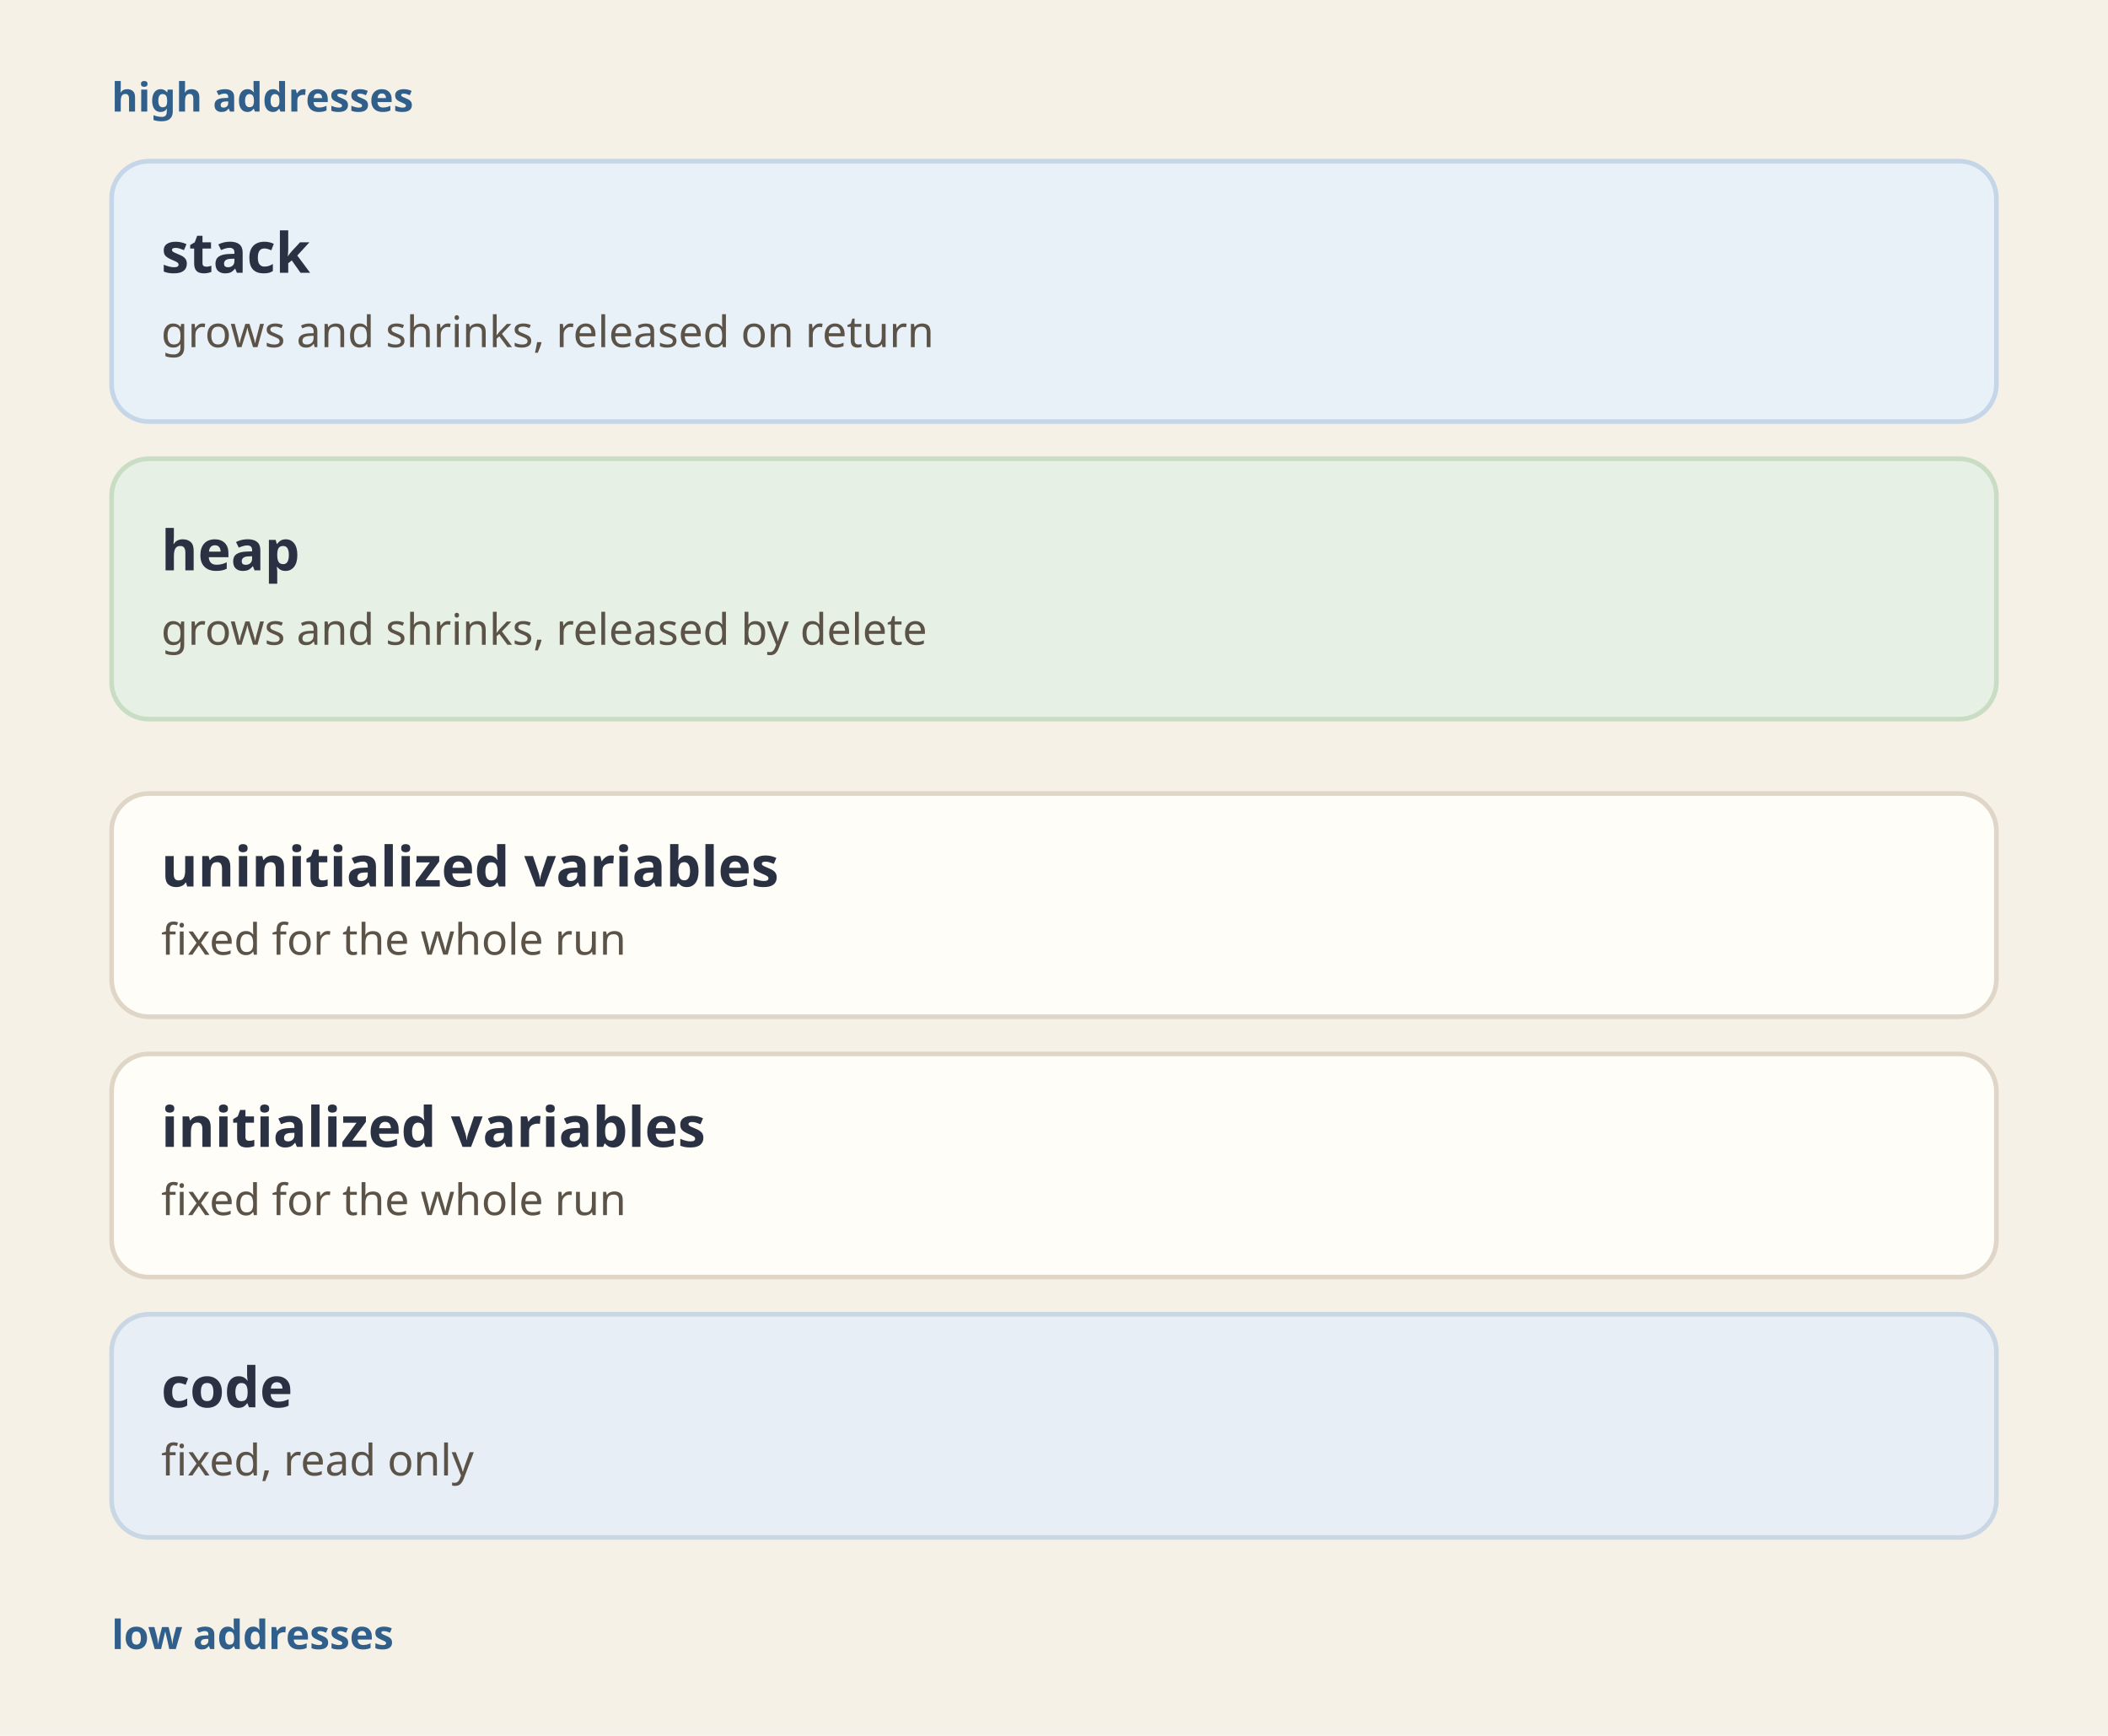
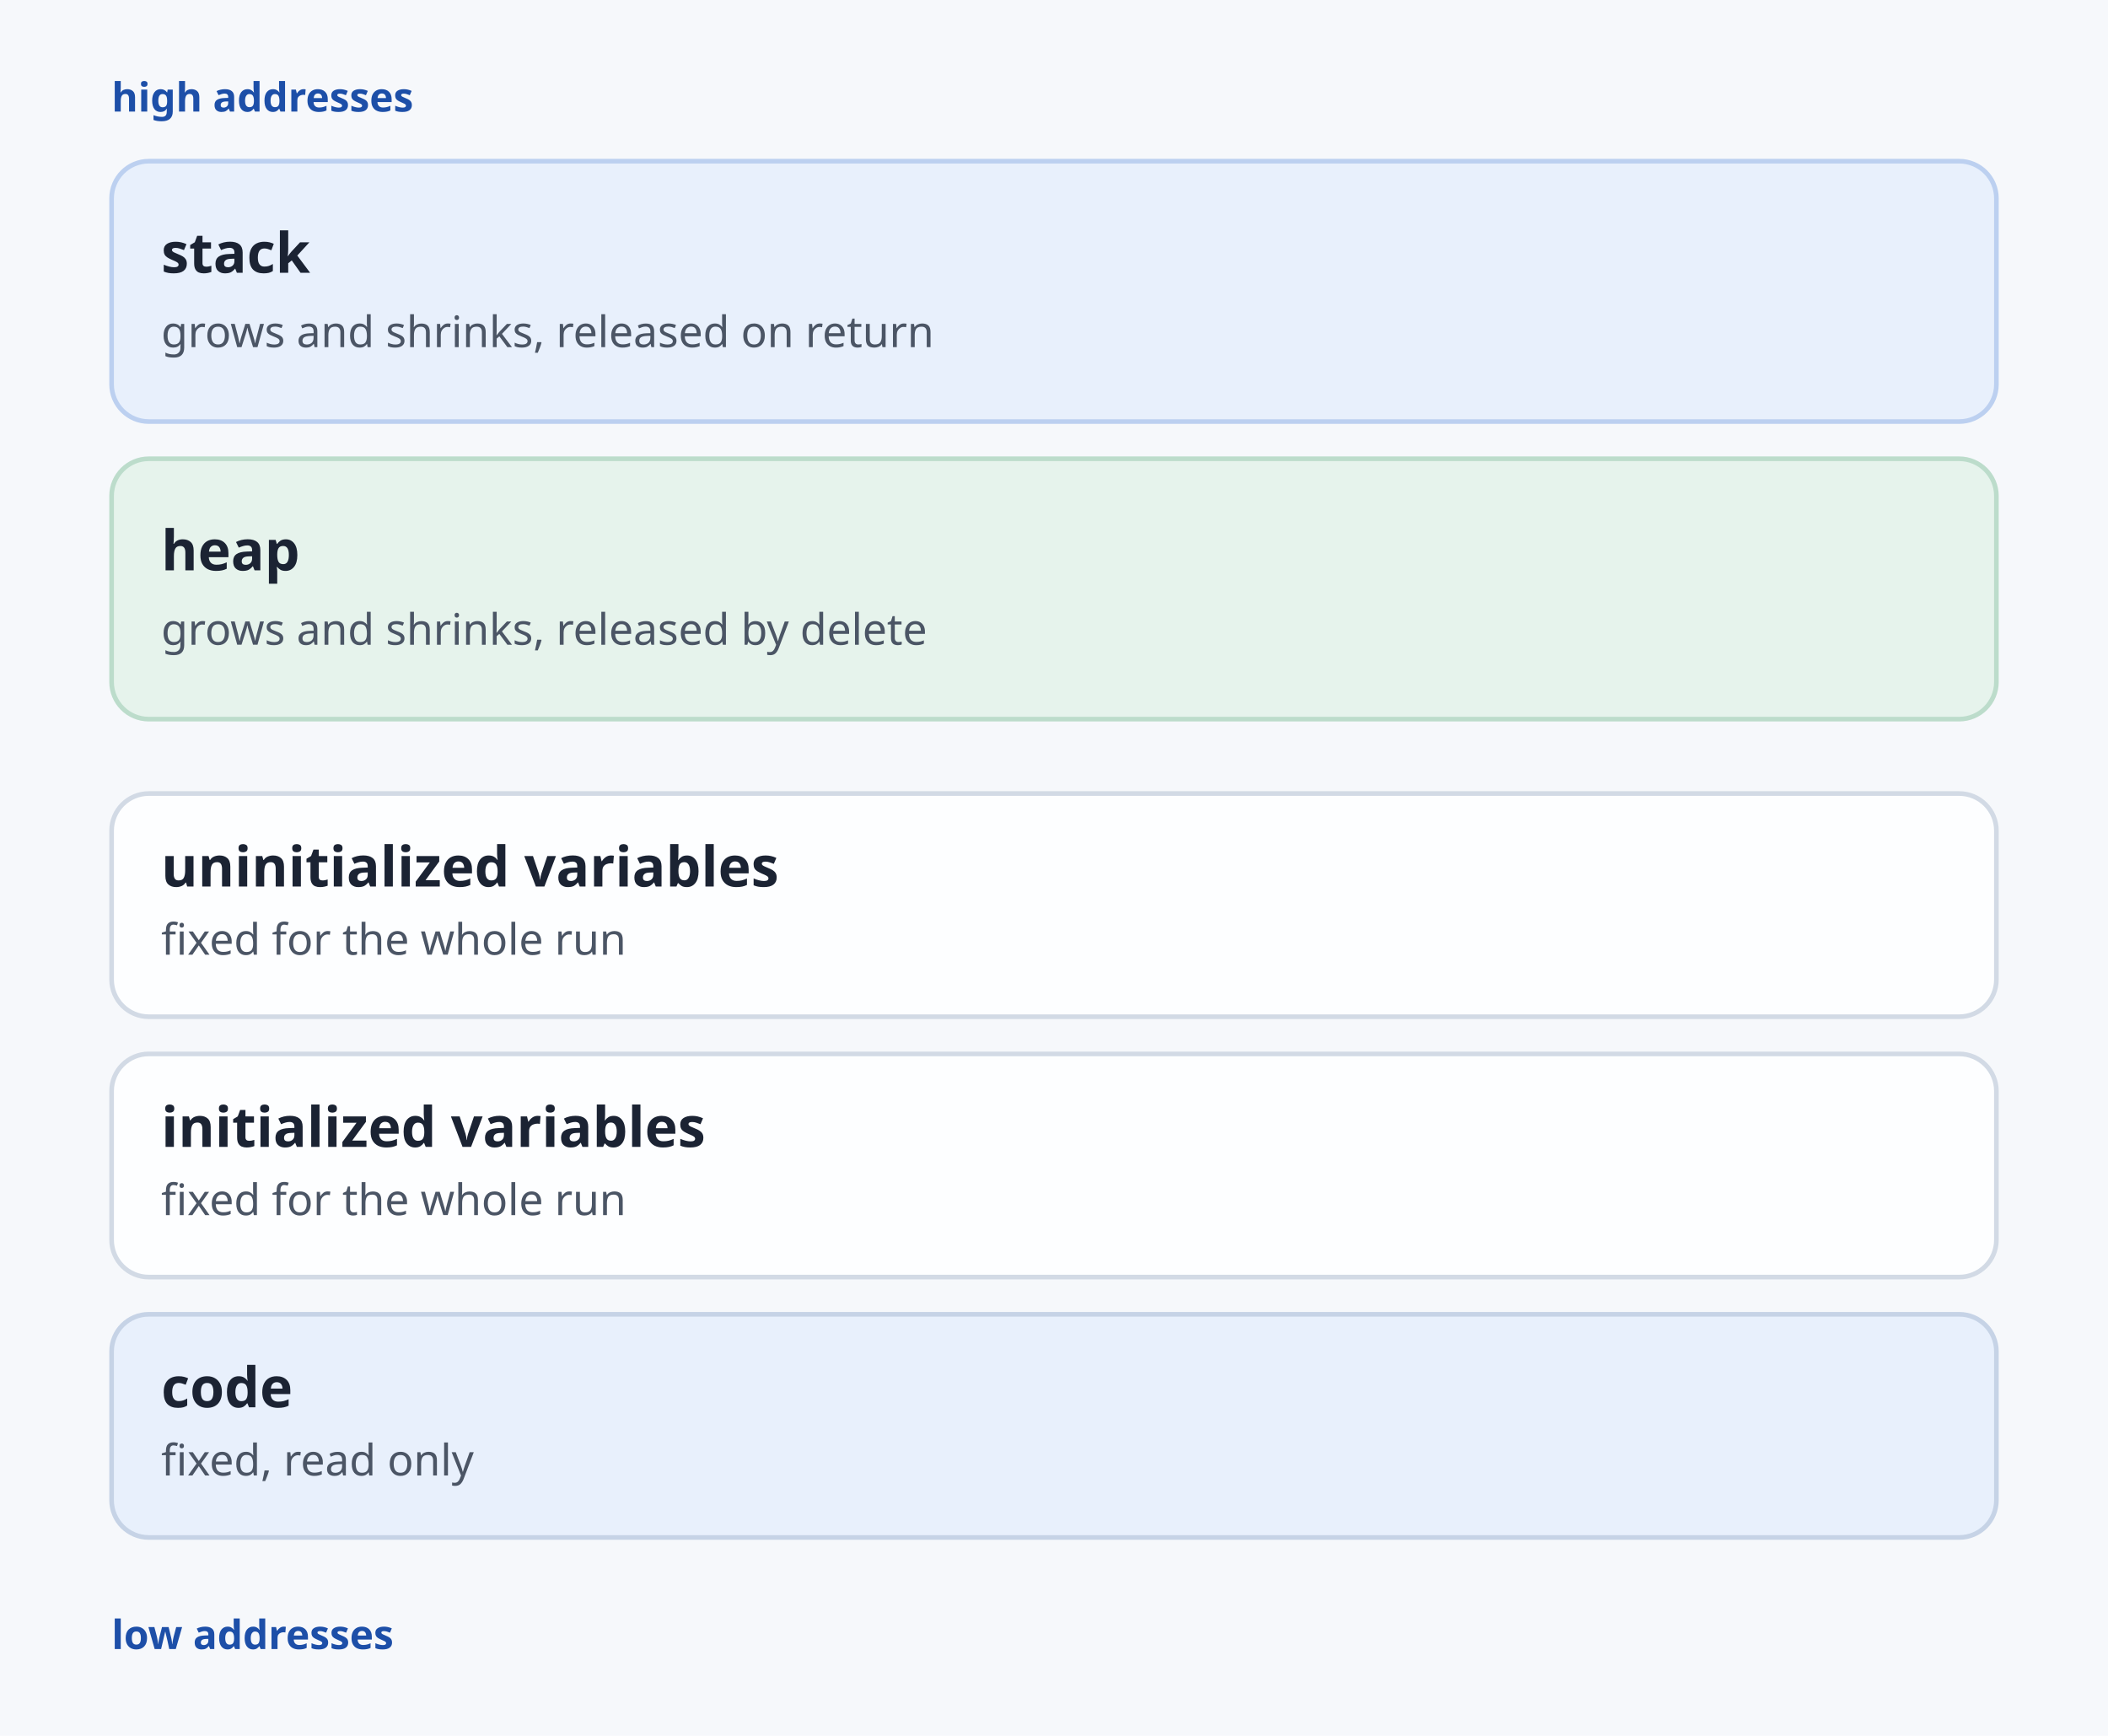
<svg xmlns="http://www.w3.org/2000/svg" viewBox="0 0 680 560" width="680" height="560">
-   <rect width="680" height="560" fill="#f6f1e7" />
-   <text x="36" y="36" text-anchor="start" font-family="ui-sans-serif, system-ui, sans-serif" font-size="13" font-weight="650" fill="#2f5f8a" direction="ltr">high addresses</text>
-   <rect x="36" y="52" width="608" height="84" rx="12" fill="#e8f0f8" stroke="#c5d6e8" stroke-width="1.5" />
-   <text x="52" y="88" font-family="ui-sans-serif, system-ui, sans-serif" font-size="18" font-weight="650" fill="#2a3142" text-anchor="start" direction="ltr">stack</text>
-   <text x="52" y="112" font-family="ui-sans-serif, system-ui, sans-serif" font-size="14" fill="#5c5348" text-anchor="start" direction="ltr">grows and shrinks, released on return</text>
-   <rect x="36" y="148" width="608" height="84" rx="12" fill="#e7f0e4" stroke="#c9dcc4" stroke-width="1.5" />
-   <text x="52" y="184" font-family="ui-sans-serif, system-ui, sans-serif" font-size="18" font-weight="650" fill="#2a3142" text-anchor="start" direction="ltr">heap</text>
-   <text x="52" y="208" font-family="ui-sans-serif, system-ui, sans-serif" font-size="14" fill="#5c5348" text-anchor="start" direction="ltr">grows and shrinks, released by <tspan direction="ltr">delete</tspan>
+   <rect width="680" height="560" fill="#f6f8fb" />
+   <text x="36" y="36" text-anchor="start" font-family="ui-sans-serif, system-ui, sans-serif" font-size="13" font-weight="650" fill="#1d4fa8" direction="ltr">high addresses</text>
+   <rect x="36" y="52" width="608" height="84" rx="12" fill="#e8f0fc" stroke="#bcd0f0" stroke-width="1.5" />
+   <text x="52" y="88" font-family="ui-sans-serif, system-ui, sans-serif" font-size="18" font-weight="650" fill="#1b2333" text-anchor="start" direction="ltr">stack</text>
+   <text x="52" y="112" font-family="ui-sans-serif, system-ui, sans-serif" font-size="14" fill="#4b5565" text-anchor="start" direction="ltr">grows and shrinks, released on return</text>
+   <rect x="36" y="148" width="608" height="84" rx="12" fill="#e6f3ec" stroke="#bcdccb" stroke-width="1.5" />
+   <text x="52" y="184" font-family="ui-sans-serif, system-ui, sans-serif" font-size="18" font-weight="650" fill="#1b2333" text-anchor="start" direction="ltr">heap</text>
+   <text x="52" y="208" font-family="ui-sans-serif, system-ui, sans-serif" font-size="14" fill="#4b5565" text-anchor="start" direction="ltr">grows and shrinks, released by <tspan direction="ltr">delete</tspan>
  </text>
-   <rect x="36" y="256" width="608" height="72" rx="12" fill="#fffdf8" stroke="#e0d6c8" stroke-width="1.5" />
-   <text x="52" y="286" font-family="ui-sans-serif, system-ui, sans-serif" font-size="18" font-weight="650" fill="#2a3142" text-anchor="start" direction="ltr">uninitialized variables</text>
-   <text x="52" y="308" font-family="ui-sans-serif, system-ui, sans-serif" font-size="14" fill="#5c5348" text-anchor="start" direction="ltr">fixed for the whole run</text>
-   <rect x="36" y="340" width="608" height="72" rx="12" fill="#fffdf8" stroke="#e0d6c8" stroke-width="1.5" />
-   <text x="52" y="370" font-family="ui-sans-serif, system-ui, sans-serif" font-size="18" font-weight="650" fill="#2a3142" text-anchor="start" direction="ltr">initialized variables</text>
-   <text x="52" y="392" font-family="ui-sans-serif, system-ui, sans-serif" font-size="14" fill="#5c5348" text-anchor="start" direction="ltr">fixed for the whole run</text>
-   <rect x="36" y="424" width="608" height="72" rx="12" fill="#e7eef6" stroke="#c9d7e4" stroke-width="1.5" />
-   <text x="52" y="454" font-family="ui-sans-serif, system-ui, sans-serif" font-size="18" font-weight="650" fill="#2a3142" text-anchor="start" direction="ltr">code</text>
-   <text x="52" y="476" font-family="ui-sans-serif, system-ui, sans-serif" font-size="14" fill="#5c5348" text-anchor="start" direction="ltr">fixed, read only</text>
-   <text x="36" y="532" text-anchor="start" font-family="ui-sans-serif, system-ui, sans-serif" font-size="13" font-weight="650" fill="#2f5f8a" direction="ltr">low addresses</text>
+   <rect x="36" y="256" width="608" height="72" rx="12" fill="#fdfeff" stroke="#d2dae5" stroke-width="1.5" />
+   <text x="52" y="286" font-family="ui-sans-serif, system-ui, sans-serif" font-size="18" font-weight="650" fill="#1b2333" text-anchor="start" direction="ltr">uninitialized variables</text>
+   <text x="52" y="308" font-family="ui-sans-serif, system-ui, sans-serif" font-size="14" fill="#4b5565" text-anchor="start" direction="ltr">fixed for the whole run</text>
+   <rect x="36" y="340" width="608" height="72" rx="12" fill="#fdfeff" stroke="#d2dae5" stroke-width="1.5" />
+   <text x="52" y="370" font-family="ui-sans-serif, system-ui, sans-serif" font-size="18" font-weight="650" fill="#1b2333" text-anchor="start" direction="ltr">initialized variables</text>
+   <text x="52" y="392" font-family="ui-sans-serif, system-ui, sans-serif" font-size="14" fill="#4b5565" text-anchor="start" direction="ltr">fixed for the whole run</text>
+   <rect x="36" y="424" width="608" height="72" rx="12" fill="#e8f0fc" stroke="#c6d3e6" stroke-width="1.5" />
+   <text x="52" y="454" font-family="ui-sans-serif, system-ui, sans-serif" font-size="18" font-weight="650" fill="#1b2333" text-anchor="start" direction="ltr">code</text>
+   <text x="52" y="476" font-family="ui-sans-serif, system-ui, sans-serif" font-size="14" fill="#4b5565" text-anchor="start" direction="ltr">fixed, read only</text>
+   <text x="36" y="532" text-anchor="start" font-family="ui-sans-serif, system-ui, sans-serif" font-size="13" font-weight="650" fill="#1d4fa8" direction="ltr">low addresses</text>
</svg>
